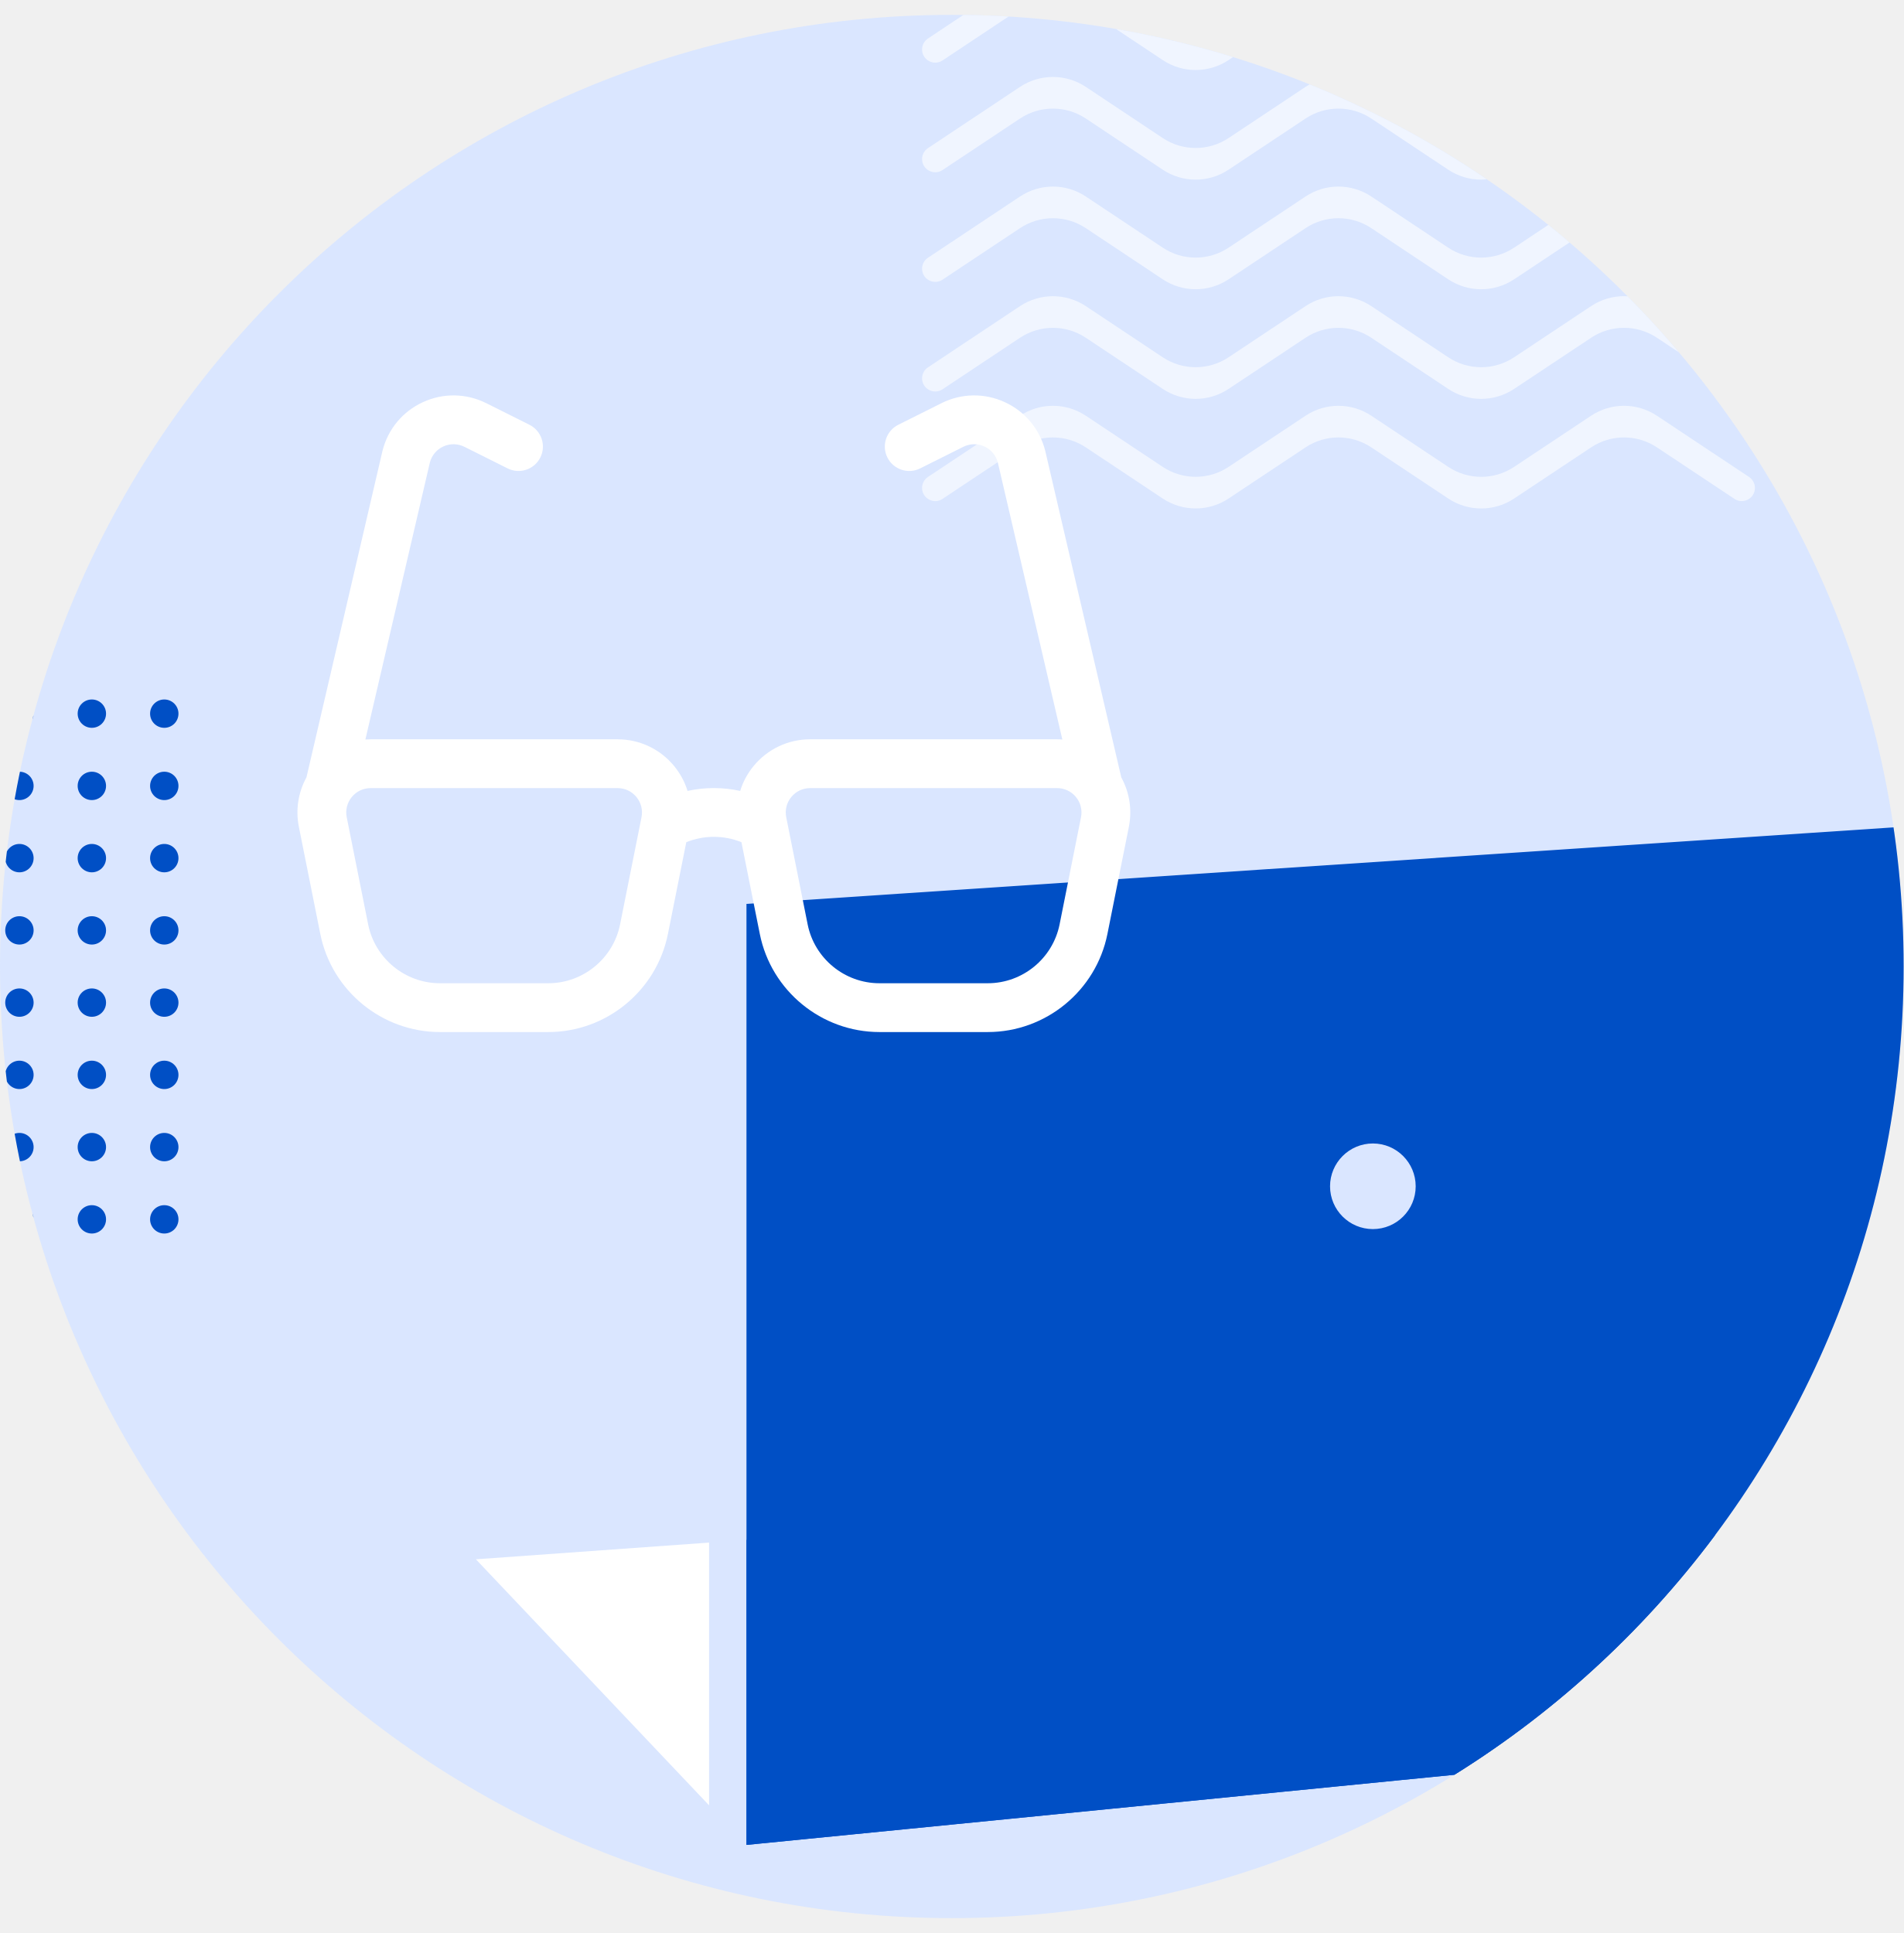
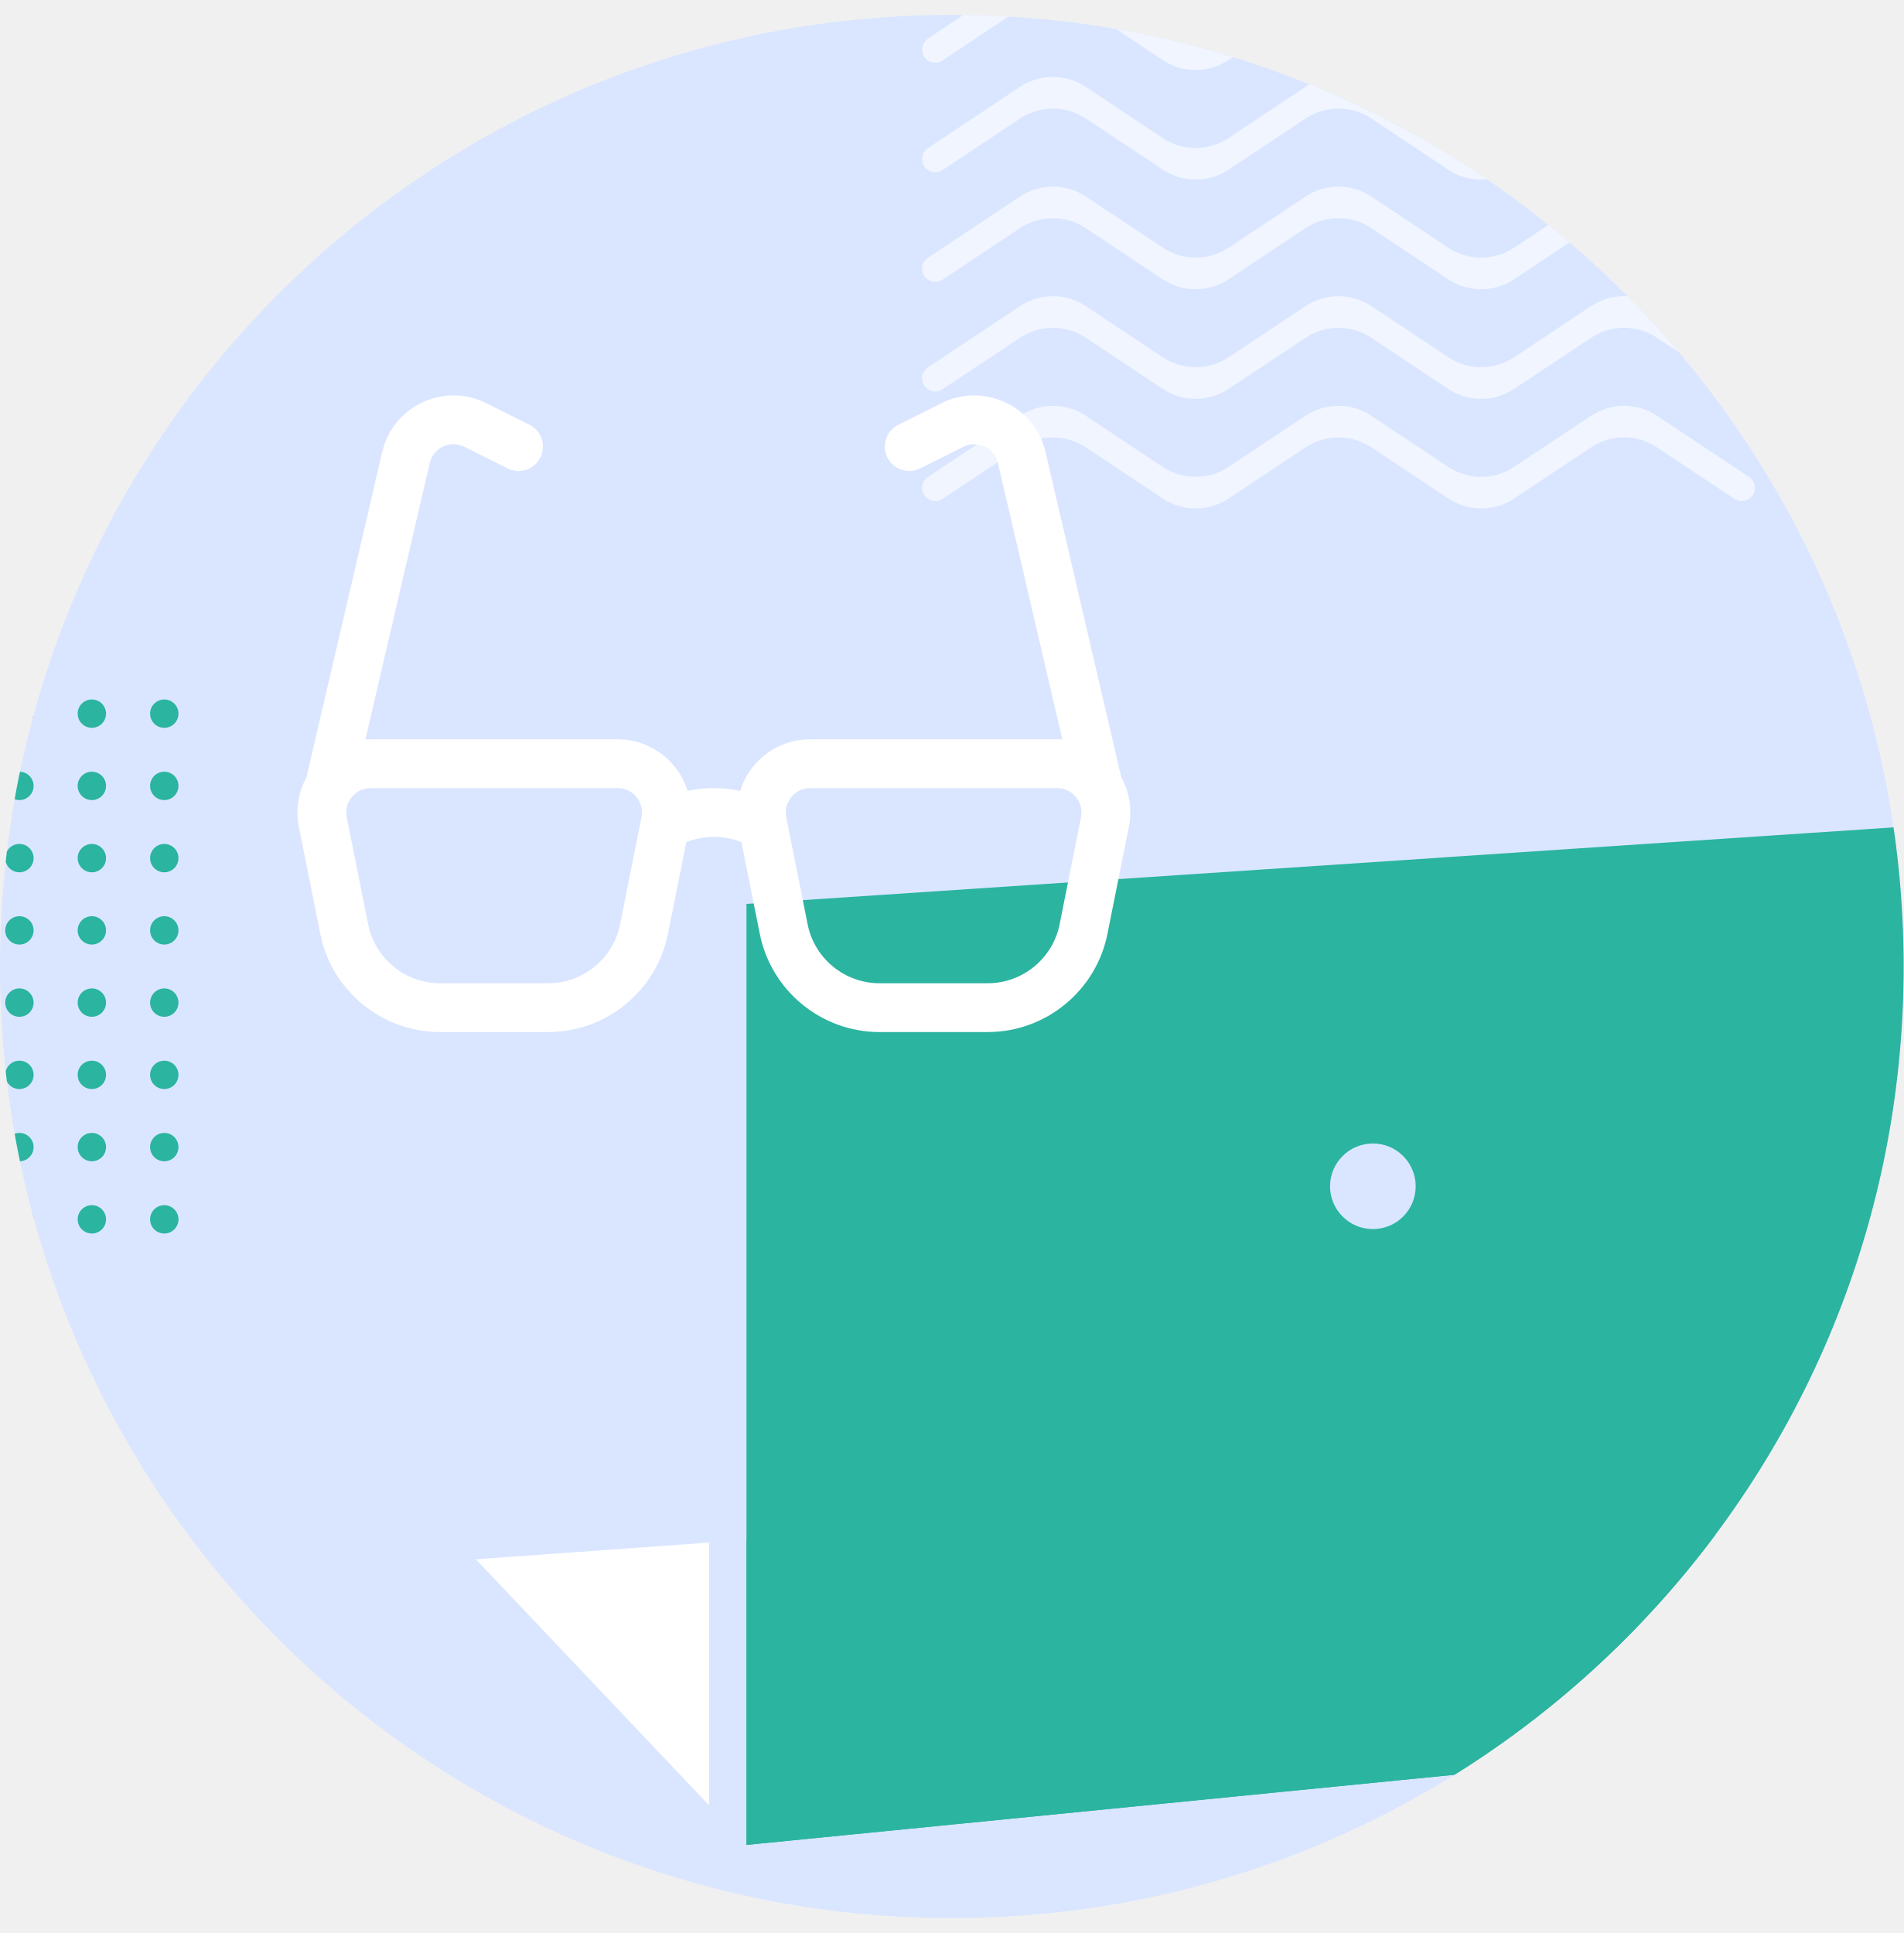
<svg xmlns="http://www.w3.org/2000/svg" width="64" height="65" viewBox="0 0 64 65" fill="none">
  <g clip-path="url(#clip0_39_491)">
    <rect y="0.5" width="64" height="64" rx="32" fill="#DAE6FF" />
    <g clip-path="url(#clip1_39_491)">
-       <path d="M5.046 41.002C5.046 40.739 5.26 40.526 5.523 40.526C5.787 40.526 6 40.739 6 41.002C6 41.266 5.787 41.479 5.523 41.479C5.26 41.479 5.046 41.266 5.046 41.002Z" fill="#004FC5" />
-       <path d="M5.046 38.573C5.046 38.31 5.26 38.096 5.523 38.096C5.787 38.096 6 38.31 6 38.573C6 38.837 5.787 39.05 5.523 39.05C5.26 39.05 5.046 38.837 5.046 38.573Z" fill="#004FC5" />
-       <path d="M5.046 36.144C5.046 35.881 5.26 35.667 5.523 35.667C5.787 35.667 6 35.881 6 36.144C6 36.407 5.787 36.621 5.523 36.621C5.26 36.621 5.046 36.407 5.046 36.144Z" fill="#004FC5" />
-       <path d="M5.046 33.715C5.046 33.451 5.26 33.238 5.523 33.238C5.787 33.238 6 33.451 6 33.715C6 33.978 5.787 34.191 5.523 34.191C5.26 34.191 5.046 33.978 5.046 33.715Z" fill="#004FC5" />
-       <path d="M5.046 31.285C5.046 31.022 5.26 30.809 5.523 30.809C5.787 30.809 6 31.022 6 31.285C6 31.549 5.787 31.762 5.523 31.762C5.26 31.762 5.046 31.549 5.046 31.285Z" fill="#004FC5" />
-       <path d="M5.046 28.856C5.046 28.593 5.26 28.379 5.523 28.379C5.787 28.379 6 28.593 6 28.856C6 29.119 5.787 29.333 5.523 29.333C5.26 29.333 5.046 29.119 5.046 28.856Z" fill="#004FC5" />
-       <path d="M5.046 26.427C5.046 26.163 5.26 25.95 5.523 25.95C5.787 25.95 6 26.163 6 26.427C6 26.69 5.787 26.904 5.523 26.904C5.26 26.904 5.046 26.69 5.046 26.427Z" fill="#004FC5" />
-       <path d="M5.046 23.997C5.046 23.734 5.26 23.521 5.523 23.521C5.787 23.521 6 23.734 6 23.997C6 24.261 5.787 24.474 5.523 24.474C5.26 24.474 5.046 24.261 5.046 23.997Z" fill="#004FC5" />
-       <path d="M2.611 41.002C2.611 40.739 2.825 40.526 3.088 40.526C3.351 40.526 3.565 40.739 3.565 41.002C3.565 41.266 3.351 41.479 3.088 41.479C2.825 41.479 2.611 41.266 2.611 41.002Z" fill="#004FC5" />
-       <path d="M2.611 38.573C2.611 38.31 2.825 38.096 3.088 38.096C3.351 38.096 3.565 38.31 3.565 38.573C3.565 38.837 3.351 39.05 3.088 39.05C2.825 39.05 2.611 38.837 2.611 38.573Z" fill="#004FC5" />
-       <path d="M2.611 36.144C2.611 35.881 2.825 35.667 3.088 35.667C3.351 35.667 3.565 35.881 3.565 36.144C3.565 36.407 3.351 36.621 3.088 36.621C2.825 36.621 2.611 36.407 2.611 36.144Z" fill="#004FC5" />
-       <path d="M2.611 33.715C2.611 33.451 2.825 33.238 3.088 33.238C3.351 33.238 3.565 33.451 3.565 33.715C3.565 33.978 3.351 34.191 3.088 34.191C2.825 34.191 2.611 33.978 2.611 33.715Z" fill="#004FC5" />
-       <path d="M2.611 31.285C2.611 31.022 2.825 30.809 3.088 30.809C3.351 30.809 3.565 31.022 3.565 31.285C3.565 31.549 3.351 31.762 3.088 31.762C2.825 31.762 2.611 31.549 2.611 31.285Z" fill="#004FC5" />
-       <path d="M2.611 28.856C2.611 28.593 2.825 28.379 3.088 28.379C3.351 28.379 3.565 28.593 3.565 28.856C3.565 29.119 3.351 29.333 3.088 29.333C2.825 29.333 2.611 29.119 2.611 28.856Z" fill="#004FC5" />
-       <path d="M2.611 26.427C2.611 26.163 2.825 25.95 3.088 25.95C3.351 25.95 3.565 26.163 3.565 26.427C3.565 26.69 3.351 26.904 3.088 26.904C2.825 26.904 2.611 26.69 2.611 26.427Z" fill="#004FC5" />
-       <path d="M2.611 23.997C2.611 23.734 2.825 23.521 3.088 23.521C3.351 23.521 3.565 23.734 3.565 23.997C3.565 24.261 3.351 24.474 3.088 24.474C2.825 24.474 2.611 24.261 2.611 23.997Z" fill="#004FC5" />
-       <path d="M0.176 41.002C0.176 40.739 0.389 40.526 0.653 40.526C0.916 40.526 1.13 40.739 1.13 41.002C1.13 41.266 0.916 41.479 0.653 41.479C0.389 41.479 0.176 41.266 0.176 41.002Z" fill="#004FC5" />
-       <path d="M0.176 38.573C0.176 38.31 0.389 38.096 0.653 38.096C0.916 38.096 1.13 38.31 1.13 38.573C1.13 38.837 0.916 39.05 0.653 39.05C0.389 39.05 0.176 38.837 0.176 38.573Z" fill="#004FC5" />
-       <path d="M0.176 36.144C0.176 35.881 0.389 35.667 0.653 35.667C0.916 35.667 1.13 35.881 1.13 36.144C1.13 36.407 0.916 36.621 0.653 36.621C0.389 36.621 0.176 36.407 0.176 36.144Z" fill="#004FC5" />
-       <path d="M0.176 33.715C0.176 33.451 0.389 33.238 0.653 33.238C0.916 33.238 1.13 33.451 1.13 33.715C1.13 33.978 0.916 34.191 0.653 34.191C0.389 34.191 0.176 33.978 0.176 33.715Z" fill="#004FC5" />
-       <path d="M0.176 31.285C0.176 31.022 0.389 30.809 0.653 30.809C0.916 30.809 1.13 31.022 1.13 31.285C1.13 31.549 0.916 31.762 0.653 31.762C0.389 31.762 0.176 31.549 0.176 31.285Z" fill="#004FC5" />
-       <path d="M0.176 28.856C0.176 28.593 0.389 28.379 0.653 28.379C0.916 28.379 1.13 28.593 1.13 28.856C1.13 29.119 0.916 29.333 0.653 29.333C0.389 29.333 0.176 29.119 0.176 28.856Z" fill="#004FC5" />
-       <path d="M0.176 26.427C0.176 26.163 0.389 25.95 0.653 25.95C0.916 25.95 1.13 26.163 1.13 26.427C1.13 26.69 0.916 26.904 0.653 26.904C0.389 26.904 0.176 26.69 0.176 26.427Z" fill="#004FC5" />
-       <path d="M0.176 23.997C0.176 23.734 0.389 23.521 0.653 23.521C0.916 23.521 1.13 23.734 1.13 23.997C1.13 24.261 0.916 24.474 0.653 24.474C0.389 24.474 0.176 24.261 0.176 23.997Z" fill="#004FC5" />
+       <path d="M5.046 41.002C5.046 40.739 5.26 40.526 5.523 40.526C5.787 40.526 6 40.739 6 41.002C6 41.266 5.787 41.479 5.523 41.479C5.26 41.479 5.046 41.266 5.046 41.002Z" fill="#2BB4A0" />
+       <path d="M5.046 38.573C5.046 38.31 5.26 38.096 5.523 38.096C5.787 38.096 6 38.31 6 38.573C6 38.837 5.787 39.05 5.523 39.05C5.26 39.05 5.046 38.837 5.046 38.573Z" fill="#2BB4A0" />
+       <path d="M5.046 36.144C5.046 35.881 5.26 35.667 5.523 35.667C5.787 35.667 6 35.881 6 36.144C6 36.407 5.787 36.621 5.523 36.621C5.26 36.621 5.046 36.407 5.046 36.144Z" fill="#2BB4A0" />
+       <path d="M5.046 33.715C5.046 33.451 5.26 33.238 5.523 33.238C5.787 33.238 6 33.451 6 33.715C6 33.978 5.787 34.191 5.523 34.191C5.26 34.191 5.046 33.978 5.046 33.715Z" fill="#2BB4A0" />
+       <path d="M5.046 31.285C5.046 31.022 5.26 30.809 5.523 30.809C5.787 30.809 6 31.022 6 31.285C6 31.549 5.787 31.762 5.523 31.762C5.26 31.762 5.046 31.549 5.046 31.285Z" fill="#2BB4A0" />
+       <path d="M5.046 28.856C5.046 28.593 5.26 28.379 5.523 28.379C5.787 28.379 6 28.593 6 28.856C6 29.119 5.787 29.333 5.523 29.333C5.26 29.333 5.046 29.119 5.046 28.856Z" fill="#2BB4A0" />
+       <path d="M5.046 26.427C5.046 26.163 5.26 25.95 5.523 25.95C5.787 25.95 6 26.163 6 26.427C6 26.69 5.787 26.904 5.523 26.904C5.26 26.904 5.046 26.69 5.046 26.427Z" fill="#2BB4A0" />
+       <path d="M5.046 23.997C5.046 23.734 5.26 23.521 5.523 23.521C5.787 23.521 6 23.734 6 23.997C6 24.261 5.787 24.474 5.523 24.474C5.26 24.474 5.046 24.261 5.046 23.997Z" fill="#2BB4A0" />
+       <path d="M2.611 41.002C2.611 40.739 2.825 40.526 3.088 40.526C3.351 40.526 3.565 40.739 3.565 41.002C3.565 41.266 3.351 41.479 3.088 41.479C2.825 41.479 2.611 41.266 2.611 41.002Z" fill="#2BB4A0" />
+       <path d="M2.611 38.573C2.611 38.31 2.825 38.096 3.088 38.096C3.351 38.096 3.565 38.31 3.565 38.573C3.565 38.837 3.351 39.05 3.088 39.05C2.825 39.05 2.611 38.837 2.611 38.573Z" fill="#2BB4A0" />
+       <path d="M2.611 36.144C2.611 35.881 2.825 35.667 3.088 35.667C3.351 35.667 3.565 35.881 3.565 36.144C3.565 36.407 3.351 36.621 3.088 36.621C2.825 36.621 2.611 36.407 2.611 36.144Z" fill="#2BB4A0" />
+       <path d="M2.611 33.715C2.611 33.451 2.825 33.238 3.088 33.238C3.351 33.238 3.565 33.451 3.565 33.715C3.565 33.978 3.351 34.191 3.088 34.191C2.825 34.191 2.611 33.978 2.611 33.715Z" fill="#2BB4A0" />
+       <path d="M2.611 31.285C2.611 31.022 2.825 30.809 3.088 30.809C3.351 30.809 3.565 31.022 3.565 31.285C3.565 31.549 3.351 31.762 3.088 31.762C2.825 31.762 2.611 31.549 2.611 31.285Z" fill="#2BB4A0" />
+       <path d="M2.611 28.856C2.611 28.593 2.825 28.379 3.088 28.379C3.351 28.379 3.565 28.593 3.565 28.856C3.565 29.119 3.351 29.333 3.088 29.333C2.825 29.333 2.611 29.119 2.611 28.856Z" fill="#2BB4A0" />
+       <path d="M2.611 26.427C2.611 26.163 2.825 25.95 3.088 25.95C3.351 25.95 3.565 26.163 3.565 26.427C3.565 26.69 3.351 26.904 3.088 26.904C2.825 26.904 2.611 26.69 2.611 26.427Z" fill="#2BB4A0" />
+       <path d="M2.611 23.997C2.611 23.734 2.825 23.521 3.088 23.521C3.351 23.521 3.565 23.734 3.565 23.997C3.565 24.261 3.351 24.474 3.088 24.474C2.825 24.474 2.611 24.261 2.611 23.997Z" fill="#2BB4A0" />
+       <path d="M0.176 41.002C0.176 40.739 0.389 40.526 0.653 40.526C0.916 40.526 1.13 40.739 1.13 41.002C1.13 41.266 0.916 41.479 0.653 41.479C0.389 41.479 0.176 41.266 0.176 41.002Z" fill="#2BB4A0" />
+       <path d="M0.176 38.573C0.176 38.31 0.389 38.096 0.653 38.096C0.916 38.096 1.13 38.31 1.13 38.573C1.13 38.837 0.916 39.05 0.653 39.05C0.389 39.05 0.176 38.837 0.176 38.573Z" fill="#2BB4A0" />
+       <path d="M0.176 36.144C0.176 35.881 0.389 35.667 0.653 35.667C0.916 35.667 1.13 35.881 1.13 36.144C1.13 36.407 0.916 36.621 0.653 36.621C0.389 36.621 0.176 36.407 0.176 36.144Z" fill="#2BB4A0" />
+       <path d="M0.176 33.715C0.176 33.451 0.389 33.238 0.653 33.238C0.916 33.238 1.13 33.451 1.13 33.715C1.13 33.978 0.916 34.191 0.653 34.191C0.389 34.191 0.176 33.978 0.176 33.715Z" fill="#2BB4A0" />
+       <path d="M0.176 31.285C0.176 31.022 0.389 30.809 0.653 30.809C0.916 30.809 1.13 31.022 1.13 31.285C1.13 31.549 0.916 31.762 0.653 31.762C0.389 31.762 0.176 31.549 0.176 31.285Z" fill="#2BB4A0" />
+       <path d="M0.176 28.856C0.176 28.593 0.389 28.379 0.653 28.379C0.916 28.379 1.13 28.593 1.13 28.856C1.13 29.119 0.916 29.333 0.653 29.333C0.389 29.333 0.176 29.119 0.176 28.856Z" fill="#2BB4A0" />
+       <path d="M0.176 26.427C0.176 26.163 0.389 25.95 0.653 25.95C0.916 25.95 1.13 26.163 1.13 26.427C1.13 26.69 0.916 26.904 0.653 26.904C0.389 26.904 0.176 26.69 0.176 26.427Z" fill="#2BB4A0" />
+       <path d="M0.176 23.997C0.176 23.734 0.389 23.521 0.653 23.521C0.916 23.521 1.13 23.734 1.13 23.997C1.13 24.261 0.916 24.474 0.653 24.474C0.389 24.474 0.176 24.261 0.176 23.997Z" fill="#2BB4A0" />
    </g>
    <path d="M23.839 51.872V60.707L16 52.434L23.839 51.872Z" fill="white" />
-     <path d="M64.34 58.146V58.148L25.098 62.037V51.781L55.591 49.598L64.34 58.146Z" fill="#004FC5" />
-     <path d="M64.106 27.792L25.096 30.395V62.038L64.338 58.15V58.148L64.106 27.792ZM46.156 38.451C46.951 38.451 47.595 39.097 47.595 39.891C47.595 40.686 46.951 41.33 46.156 41.33C45.362 41.33 44.716 40.686 44.716 39.891C44.716 39.097 45.362 38.451 46.156 38.451Z" fill="#004FC5" />
+     <path d="M64.34 58.146V58.148L25.098 62.037V51.781L55.591 49.598L64.34 58.146Z" fill="#2BB4A0" />
+     <path d="M64.106 27.792L25.096 30.395V62.038L64.338 58.15V58.148L64.106 27.792ZM46.156 38.451C46.951 38.451 47.595 39.097 47.595 39.891C47.595 40.686 46.951 41.33 46.156 41.33C45.362 41.33 44.716 40.686 44.716 39.891C44.716 39.097 45.362 38.451 46.156 38.451Z" fill="#2BB4A0" />
    <g clip-path="url(#clip2_39_491)">
      <path d="M58.803 1.295C58.926 1.377 59 1.515 59 1.663C59 2.016 58.607 2.227 58.313 2.032L55.705 0.299C55.035 -0.146 54.162 -0.146 53.492 0.3L50.904 2.02C50.233 2.466 49.36 2.466 48.689 2.02L46.105 0.301C45.434 -0.146 44.561 -0.146 43.89 0.301L41.306 2.019C40.635 2.466 39.761 2.466 39.09 2.019L36.507 0.301C35.836 -0.146 34.962 -0.146 34.291 0.301L31.688 2.032C31.394 2.228 31 2.017 31 1.663C31 1.515 31.074 1.377 31.198 1.295L34.291 -0.763C34.962 -1.21 35.836 -1.21 36.507 -0.763L39.09 0.955C39.761 1.402 40.635 1.402 41.306 0.955L43.89 -0.763C44.561 -1.21 45.434 -1.21 46.105 -0.763L48.689 0.956C49.36 1.402 50.233 1.402 50.904 0.956L53.491 -0.764C54.162 -1.21 55.035 -1.21 55.706 -0.764L58.803 1.295Z" fill="#F0F5FF" />
      <path d="M58.803 4.981C58.926 5.063 59 5.201 59 5.349C59 5.702 58.607 5.913 58.313 5.718L55.705 3.985C55.035 3.54 54.162 3.54 53.492 3.986L50.904 5.706C50.233 6.152 49.36 6.152 48.689 5.706L46.105 3.987C45.434 3.54 44.561 3.54 43.89 3.987L41.306 5.705C40.635 6.152 39.761 6.152 39.09 5.705L36.507 3.987C35.836 3.54 34.962 3.54 34.291 3.987L31.688 5.718C31.394 5.914 31 5.703 31 5.349C31 5.201 31.074 5.063 31.198 4.981L34.291 2.923C34.962 2.476 35.836 2.476 36.507 2.923L39.09 4.641C39.761 5.088 40.635 5.088 41.306 4.641L43.89 2.923C44.561 2.476 45.434 2.476 46.105 2.923L48.689 4.642C49.36 5.088 50.233 5.088 50.904 4.642L53.491 2.922C54.162 2.476 55.035 2.476 55.706 2.922L58.803 4.981Z" fill="#F0F5FF" />
      <path d="M58.803 12.353C58.926 12.435 59 12.573 59 12.721C59 13.074 58.607 13.285 58.313 13.09L55.705 11.357C55.035 10.912 54.162 10.912 53.492 11.358L50.904 13.078C50.233 13.524 49.36 13.524 48.689 13.078L46.105 11.359C45.434 10.912 44.561 10.912 43.89 11.359L41.306 13.077C40.635 13.524 39.761 13.524 39.09 13.077L36.507 11.359C35.836 10.912 34.962 10.913 34.291 11.359L31.688 13.09C31.394 13.286 31 13.075 31 12.722C31 12.573 31.074 12.435 31.198 12.353L34.291 10.295C34.962 9.849 35.836 9.849 36.507 10.295L39.09 12.013C39.761 12.46 40.635 12.46 41.306 12.013L43.89 10.295C44.561 9.849 45.434 9.849 46.105 10.295L48.689 12.014C49.36 12.46 50.233 12.46 50.904 12.014L53.491 10.294C54.162 9.848 55.035 9.848 55.706 10.294L58.803 12.353Z" fill="#F0F5FF" />
      <path d="M58.803 8.667C58.926 8.749 59 8.887 59 9.035C59 9.388 58.607 9.599 58.313 9.404L55.705 7.671C55.035 7.226 54.162 7.226 53.492 7.672L50.904 9.392C50.233 9.838 49.36 9.838 48.689 9.392L46.105 7.673C45.434 7.226 44.561 7.226 43.89 7.673L41.306 9.391C40.635 9.838 39.761 9.838 39.09 9.391L36.507 7.673C35.836 7.226 34.962 7.227 34.291 7.673L31.688 9.404C31.394 9.6 31 9.389 31 9.035C31 8.887 31.074 8.749 31.198 8.667L34.291 6.609C34.962 6.163 35.836 6.162 36.507 6.609L39.09 8.327C39.761 8.774 40.635 8.774 41.306 8.327L43.89 6.609C44.561 6.162 45.434 6.162 46.105 6.609L48.689 8.328C49.36 8.774 50.233 8.774 50.904 8.328L53.491 6.608C54.162 6.162 55.035 6.162 55.706 6.608L58.803 8.667Z" fill="#F0F5FF" />
      <path d="M58.803 16.039C58.926 16.121 59 16.259 59 16.407C59 16.76 58.607 16.971 58.313 16.776L55.705 15.043C55.035 14.598 54.162 14.598 53.492 15.044L50.904 16.764C50.233 17.21 49.36 17.21 48.689 16.763L46.105 15.045C45.434 14.598 44.561 14.598 43.89 15.045L41.306 16.763C40.635 17.209 39.761 17.209 39.09 16.763L36.507 15.045C35.836 14.598 34.962 14.598 34.291 15.045L31.688 16.776C31.394 16.972 31 16.761 31 16.407C31 16.259 31.074 16.121 31.198 16.038L34.291 13.981C34.962 13.534 35.836 13.534 36.507 13.981L39.09 15.699C39.761 16.145 40.635 16.145 41.306 15.699L43.89 13.981C44.561 13.534 45.434 13.534 46.105 13.981L48.689 15.699C49.36 16.146 50.233 16.146 50.904 15.7L53.491 13.98C54.162 13.534 55.035 13.534 55.706 13.98L58.803 16.039Z" fill="#F0F5FF" />
    </g>
    <g clip-path="url(#clip3_39_491)">
      <path d="M37.697 26.14L35.144 15.175C35.143 15.17 35.142 15.166 35.141 15.162C34.959 14.434 34.463 13.836 33.781 13.523C33.099 13.209 32.324 13.222 31.653 13.557L30.201 14.283C29.796 14.486 29.631 14.979 29.834 15.384C30.037 15.789 30.529 15.953 30.934 15.751L32.386 15.025C32.61 14.913 32.868 14.909 33.096 15.013C33.321 15.117 33.486 15.314 33.547 15.554L35.716 24.868C35.657 24.863 35.598 24.86 35.539 24.86H27.237C26.497 24.86 25.803 25.189 25.334 25.761C25.128 26.012 24.977 26.295 24.885 26.596C24.302 26.468 23.698 26.468 23.115 26.596C23.023 26.295 22.871 26.012 22.666 25.761C22.197 25.189 21.503 24.86 20.763 24.86H12.461C12.402 24.86 12.343 24.863 12.284 24.867L14.452 15.554C14.514 15.314 14.678 15.117 14.904 15.013C15.131 14.909 15.39 14.913 15.614 15.025L17.066 15.751C17.471 15.953 17.963 15.789 18.166 15.384C18.369 14.979 18.204 14.486 17.799 14.283L16.347 13.557C15.676 13.222 14.9 13.209 14.219 13.523C13.537 13.836 13.041 14.434 12.859 15.162C12.858 15.166 12.857 15.17 12.856 15.175L10.303 26.14C10.027 26.643 9.933 27.229 10.048 27.804L10.769 31.407C11.151 33.317 12.842 34.704 14.79 34.704H18.434C20.382 34.704 22.073 33.317 22.455 31.407L23.073 28.32C23.666 28.08 24.334 28.08 24.927 28.32L25.545 31.407C25.927 33.317 27.618 34.704 29.566 34.704H33.21C35.158 34.704 36.849 33.317 37.231 31.407L37.952 27.804C38.067 27.229 37.973 26.643 37.697 26.14ZM21.567 27.482L20.847 31.085C20.617 32.231 19.603 33.063 18.434 33.063H14.79C13.621 33.063 12.607 32.231 12.377 31.085L11.657 27.482C11.608 27.24 11.67 26.992 11.827 26.801C11.983 26.61 12.214 26.501 12.461 26.501H20.763C21.01 26.501 21.241 26.61 21.397 26.801C21.554 26.992 21.616 27.24 21.567 27.482ZM36.343 27.482L35.623 31.085C35.393 32.231 34.379 33.063 33.209 33.063H29.566C28.397 33.063 27.382 32.231 27.153 31.085L26.433 27.482C26.384 27.24 26.446 26.992 26.603 26.801C26.759 26.61 26.99 26.501 27.237 26.501H35.539C35.785 26.501 36.017 26.61 36.173 26.801C36.33 26.992 36.392 27.24 36.343 27.482Z" fill="white" />
    </g>
  </g>
  <defs>
    <clipPath id="clip0_39_491">
      <rect y="0.5" width="64" height="64" rx="32" fill="white" />
    </clipPath>
    <clipPath id="clip1_39_491">
      <rect width="18" height="18" fill="white" transform="matrix(0 -1 -1 0 6 41.5)" />
    </clipPath>
    <clipPath id="clip2_39_491">
      <rect width="28" height="19" fill="white" transform="translate(31 -1.5)" />
    </clipPath>
    <clipPath id="clip3_39_491">
      <rect width="28" height="28" fill="white" transform="translate(10 10)" />
    </clipPath>
  </defs>
</svg>
